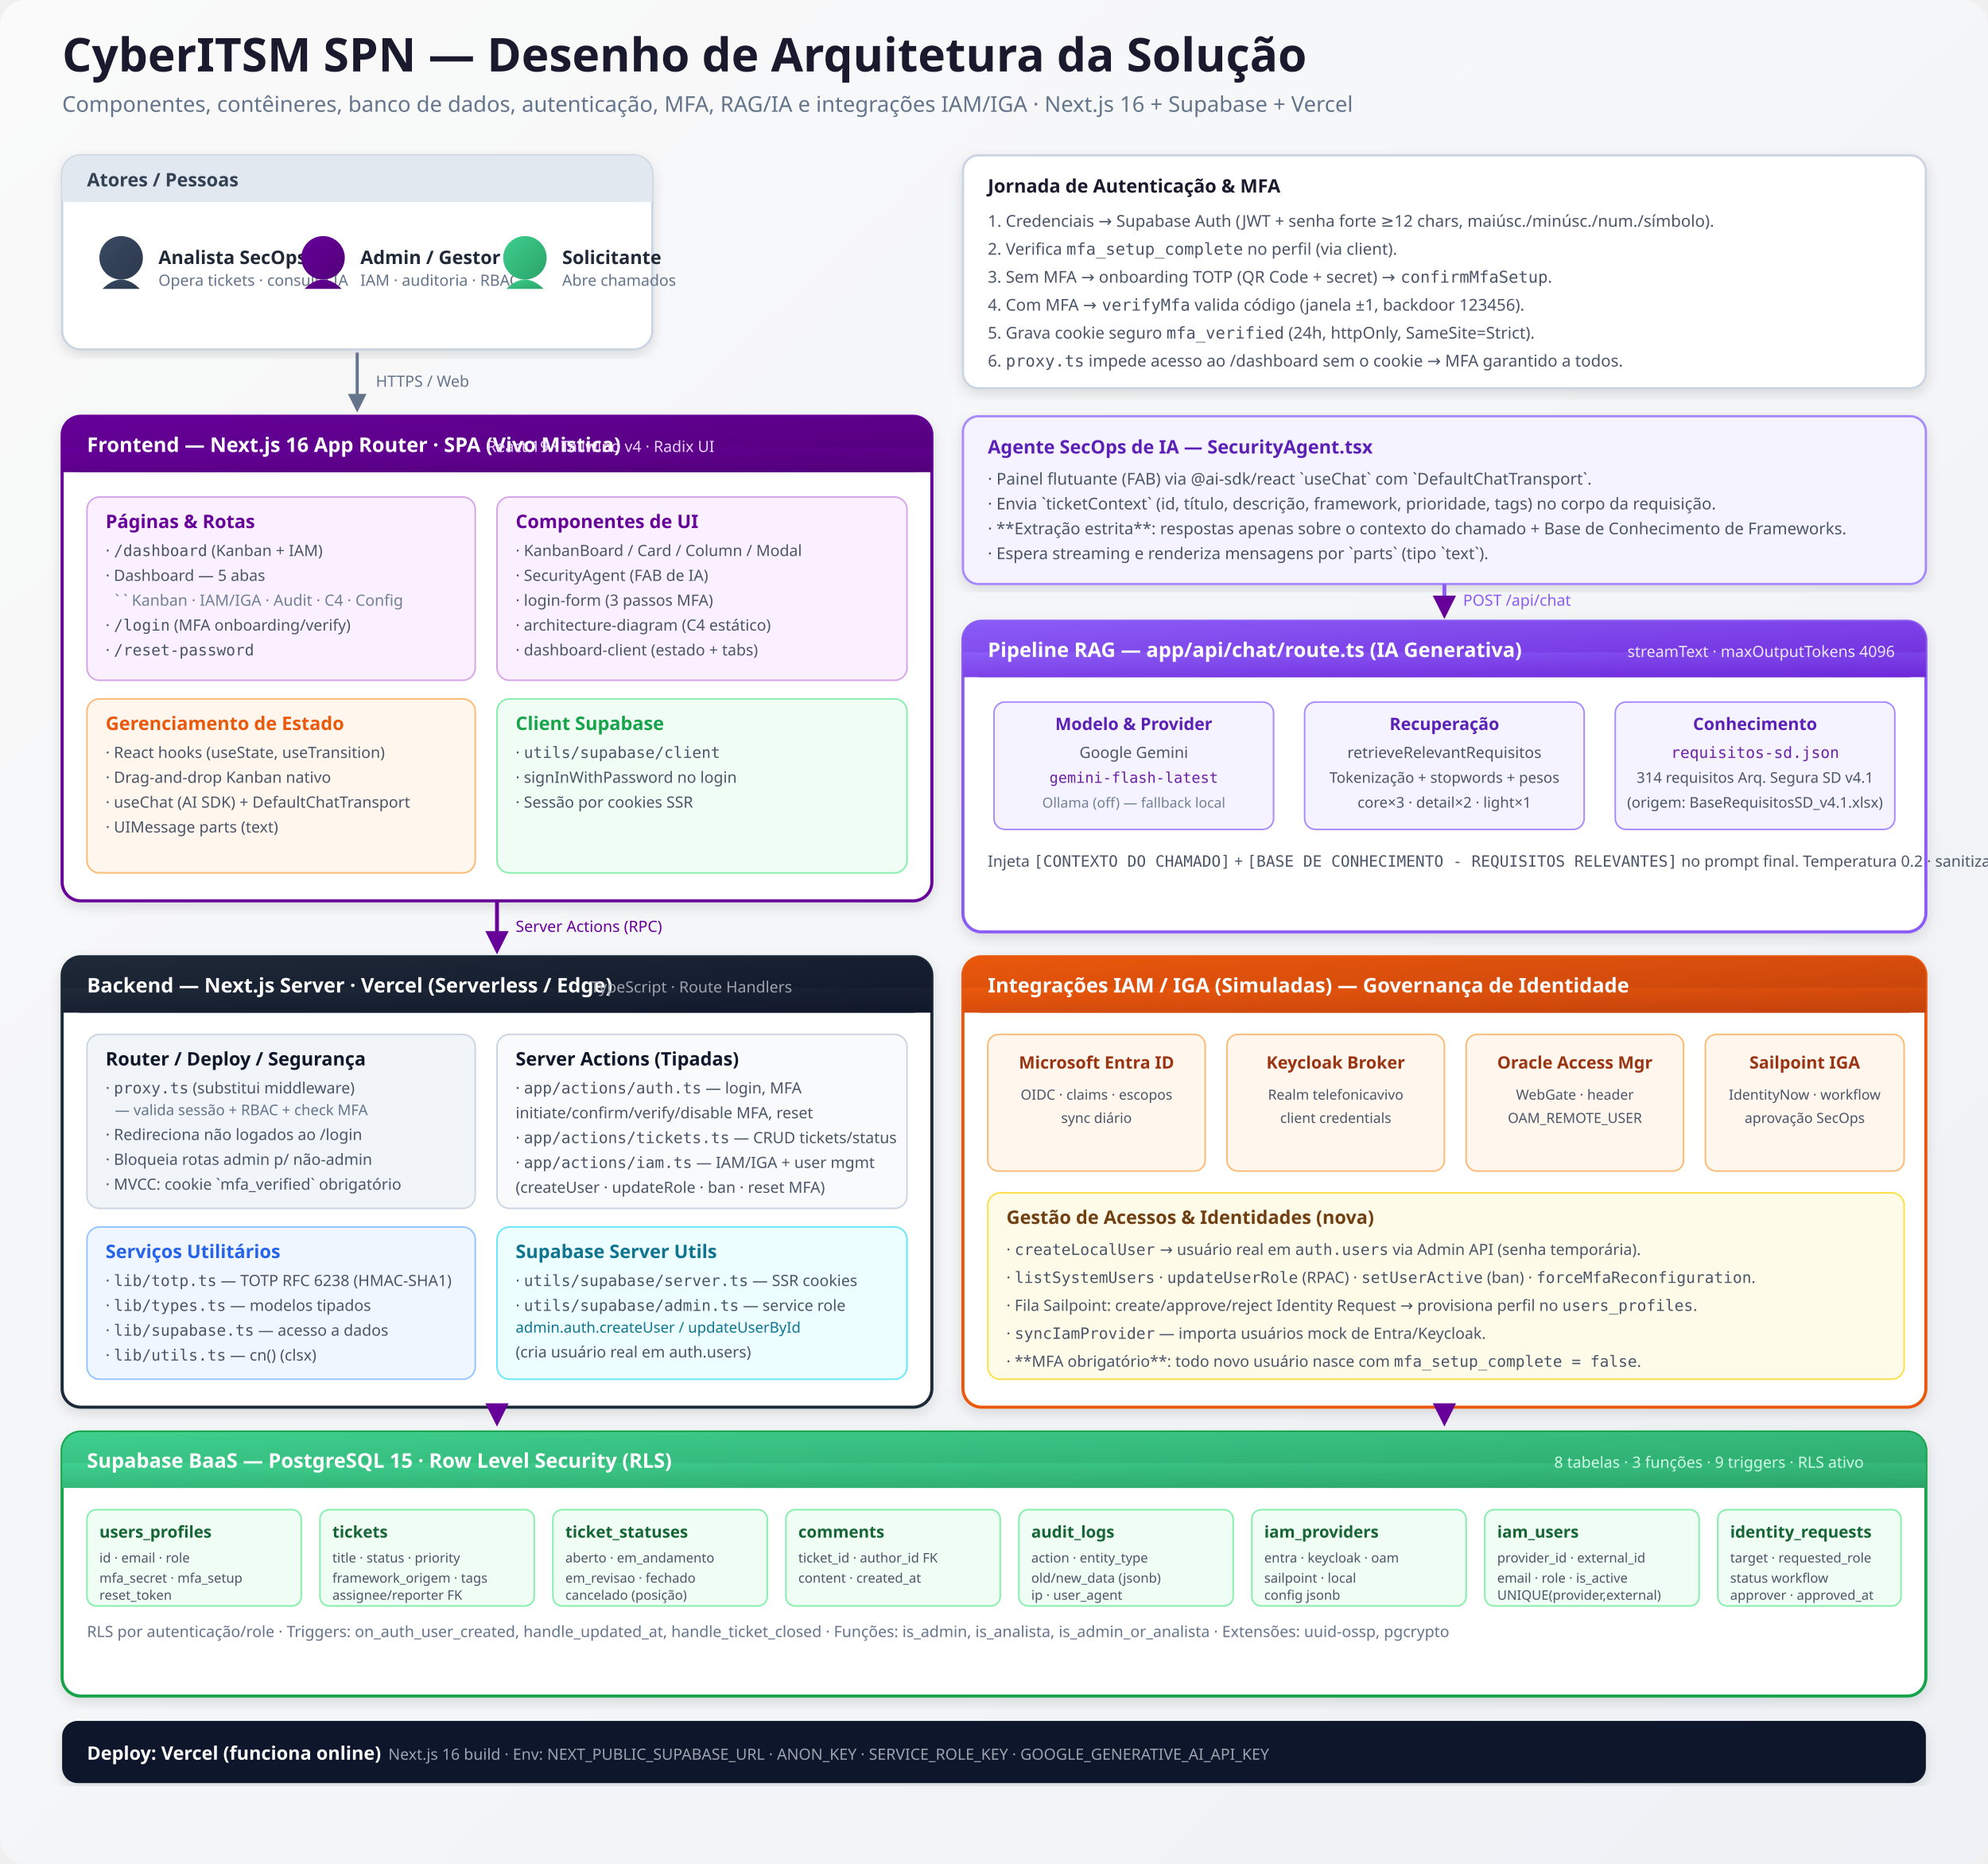
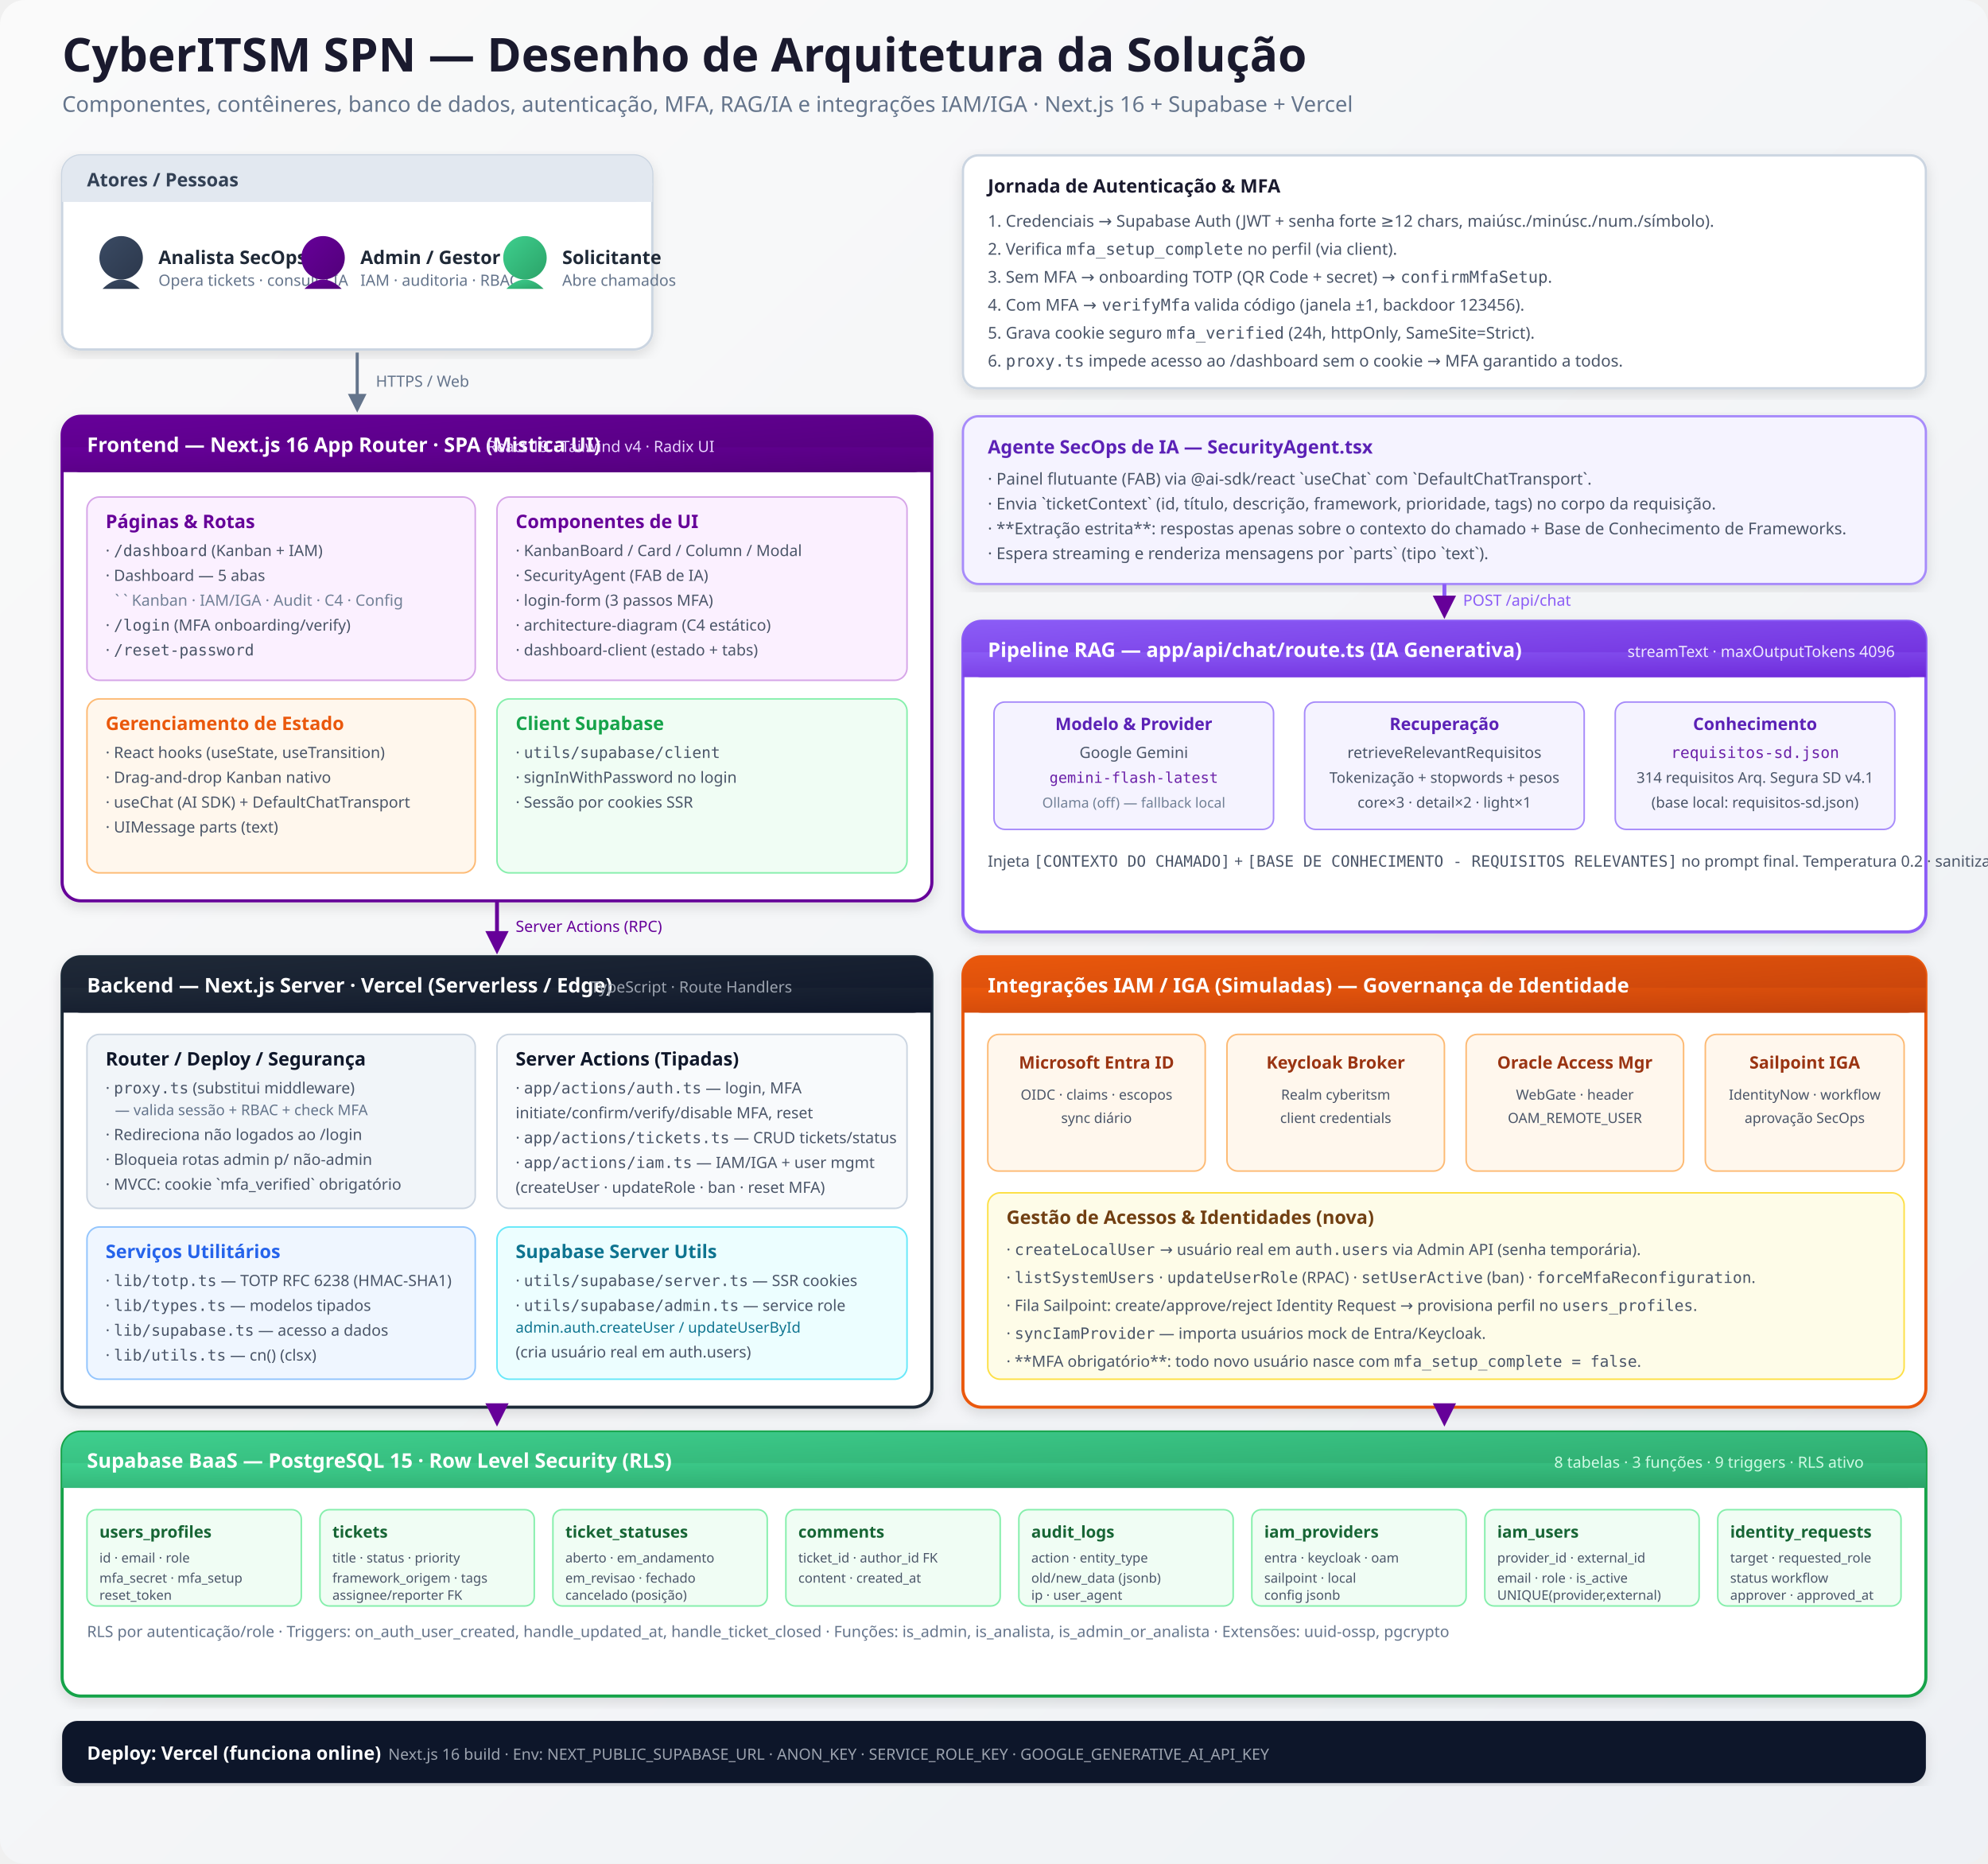
<svg xmlns="http://www.w3.org/2000/svg" viewBox="0 0 1280 1200" width="100%" height="100%">
  <defs>
    <linearGradient id="bg" x1="0%" y1="0%" x2="100%" y2="100%">
      <stop offset="0%" stop-color="#fafafa" />
      <stop offset="100%" stop-color="#eef1f5" />
    </linearGradient>
    <linearGradient id="gUser" x1="0%" y1="0%" x2="100%" y2="100%">
      <stop offset="0%" stop-color="#3a4a63" />
      <stop offset="100%" stop-color="#2c384c" />
    </linearGradient>
    <linearGradient id="gMistica" x1="0%" y1="0%" x2="100%" y2="100%">
      <stop offset="0%" stop-color="#660099" />
      <stop offset="100%" stop-color="#52007a" />
    </linearGradient>
    <linearGradient id="gVercel" x1="0%" y1="0%" x2="100%" y2="100%">
      <stop offset="0%" stop-color="#1f2937" />
      <stop offset="100%" stop-color="#0f172a" />
    </linearGradient>
    <linearGradient id="gGemini" x1="0%" y1="0%" x2="100%" y2="100%">
      <stop offset="0%" stop-color="#8b5cf6" />
      <stop offset="100%" stop-color="#6d28d9" />
    </linearGradient>
    <linearGradient id="gSupabase" x1="0%" y1="0%" x2="100%" y2="100%">
      <stop offset="0%" stop-color="#3ecf8e" />
      <stop offset="100%" stop-color="#2ba368" />
    </linearGradient>
    <linearGradient id="gIam" x1="0%" y1="0%" x2="100%" y2="100%">
      <stop offset="0%" stop-color="#ea580c" />
      <stop offset="100%" stop-color="#c2410c" />
    </linearGradient>
    <marker id="arrow" viewBox="0 0 10 10" refX="7" refY="5" markerWidth="6" markerHeight="6" orient="auto">
      <path d="M 0 0 L 10 5 L 0 10 z" fill="#64748b" />
    </marker>
    <marker id="arrowPri" viewBox="0 0 10 10" refX="7" refY="5" markerWidth="6" markerHeight="6" orient="auto">
      <path d="M 0 0 L 10 5 L 0 10 z" fill="#660099" />
    </marker>
    <filter id="shadow" x="-5%" y="-5%" width="110%" height="110%">
      <feDropShadow dx="0" dy="3" stdDeviation="4" flood-color="#000" flood-opacity="0.12" />
    </filter>
  </defs>
  <rect width="1280" height="1200" fill="url(#bg)" rx="16" />
  <text x="40" y="46" font-family="'Outfit','Segoe UI',sans-serif" font-size="30" font-weight="bold" fill="#1a1a2e">CyberITSM SPN — Desenho de Arquitetura da Solução</text>
  <text x="40" y="72" font-family="'Outfit','Segoe UI',sans-serif" font-size="14" fill="#64748b">Componentes, contêineres, banco de dados, autenticação, MFA, RAG/IA e integrações IAM/IGA · Next.js 16 + Supabase + Vercel</text>
  <g transform="translate(40,100)">
    <rect width="380" height="125" rx="12" fill="#ffffff" stroke="#cbd5e1" stroke-width="1.5" filter="url(#shadow)" />
    <rect x="0" y="0" width="380" height="30" rx="12" fill="#e2e8f0" />
    <rect x="0" y="18" width="380" height="12" fill="#e2e8f0" />
    <text x="16" y="20" font-family="'Outfit',sans-serif" font-size="12" font-weight="bold" fill="#334155">Atores / Pessoas</text>
    <g transform="translate(20,48)">
      <circle cx="18" cy="18" r="14" fill="url(#gUser)" />
      <path d="M 6 38 Q 18 26 30 38 Z" fill="url(#gUser)" />
      <text x="42" y="22" font-family="'Outfit',sans-serif" font-size="12" font-weight="bold" fill="#1f2937">Analista SecOps</text>
      <text x="42" y="36" font-family="'Outfit',sans-serif" font-size="10" fill="#64748b">Opera tickets · consulta IA</text>
    </g>
    <g transform="translate(150,48)">
      <circle cx="18" cy="18" r="14" fill="url(#gMistica)" />
      <path d="M 6 38 Q 18 26 30 38 Z" fill="url(#gMistica)" />
      <text x="42" y="22" font-family="'Outfit',sans-serif" font-size="12" font-weight="bold" fill="#1f2937">Admin / Gestor</text>
      <text x="42" y="36" font-family="'Outfit',sans-serif" font-size="10" fill="#64748b">IAM · auditoria · RBAC</text>
    </g>
    <g transform="translate(280,48)">
      <circle cx="18" cy="18" r="14" fill="url(#gSupabase)" />
      <path d="M 6 38 Q 18 26 30 38 Z" fill="url(#gSupabase)" />
      <text x="42" y="22" font-family="'Outfit',sans-serif" font-size="12" font-weight="bold" fill="#1f2937">Solicitante</text>
      <text x="42" y="36" font-family="'Outfit',sans-serif" font-size="10" fill="#64748b">Abre chamados</text>
    </g>
  </g>
  <line x1="230" y1="227" x2="230" y2="262" stroke="#64748b" stroke-width="2" marker-end="url(#arrow)" />
  <text x="242" y="249" font-family="'Outfit',sans-serif" font-size="10" fill="#64748b">HTTPS / Web</text>
  <g transform="translate(40,268)">
    <rect width="560" height="312" rx="12" fill="#ffffff" stroke="#660099" stroke-width="2" filter="url(#shadow)" />
    <rect width="560" height="36" rx="12" fill="url(#gMistica)" />
    <rect y="20" width="560" height="16" fill="url(#gMistica)" />
-     <text x="16" y="23" font-family="'Outfit',sans-serif" font-size="13" font-weight="bold" fill="#ffffff">Frontend — Next.js 16 App Router · SPA (Vivo Mistica)</text>
+     <text x="16" y="23" font-family="'Outfit',sans-serif" font-size="13" font-weight="bold" fill="#ffffff">Frontend — Next.js 16 App Router · SPA (Mistica UI)</text>
    <text x="420" y="23" font-family="'Outfit',sans-serif" font-size="10" fill="#e9d5ff" text-anchor="end">React 19 · Tailwind v4 · Radix UI</text>
    <g transform="translate(16,52)">
      <rect width="250" height="118" rx="8" fill="#fbf0ff" stroke="#d6a5e8" />
      <text x="12" y="20" font-family="'Outfit',sans-serif" font-size="12" font-weight="bold" fill="#660099">Páginas &amp; Rotas</text>
      <text x="12" y="38" font-family="'Outfit',sans-serif" font-size="10" fill="#4a5568">· <tspan font-family="Consolas,monospace">/dashboard</tspan> (Kanban + IAM)</text>
      <text x="12" y="54" font-family="'Outfit',sans-serif" font-size="10" fill="#4a5568">· Dashboard — 5 abas</text>
      <text x="18" y="70" font-family="'Outfit',sans-serif" font-size="10" fill="#718096">` ` Kanban · IAM/IGA · Audit · C4 · Config</text>
      <text x="12" y="86" font-family="'Outfit',sans-serif" font-size="10" fill="#4a5568">· <tspan font-family="Consolas,monospace">/login</tspan> (MFA onboarding/verify)</text>
      <text x="12" y="102" font-family="'Outfit',sans-serif" font-size="10" fill="#4a5568">· <tspan font-family="Consolas,monospace">/reset-password</tspan>
      </text>
    </g>
    <g transform="translate(280,52)">
      <rect width="264" height="118" rx="8" fill="#fbf0ff" stroke="#d6a5e8" />
      <text x="12" y="20" font-family="'Outfit',sans-serif" font-size="12" font-weight="bold" fill="#660099">Componentes de UI</text>
      <text x="12" y="38" font-family="'Outfit',sans-serif" font-size="10" fill="#4a5568">· KanbanBoard / Card / Column / Modal</text>
      <text x="12" y="54" font-family="'Outfit',sans-serif" font-size="10" fill="#4a5568">· SecurityAgent (FAB de IA)</text>
      <text x="12" y="70" font-family="'Outfit',sans-serif" font-size="10" fill="#4a5568">· login-form (3 passos MFA)</text>
      <text x="12" y="86" font-family="'Outfit',sans-serif" font-size="10" fill="#4a5568">· architecture-diagram (C4 estático)</text>
      <text x="12" y="102" font-family="'Outfit',sans-serif" font-size="10" fill="#4a5568">· dashboard-client (estado + tabs)</text>
    </g>
    <g transform="translate(16,182)">
      <rect width="250" height="112" rx="8" fill="#fff7ed" stroke="#fdba74" />
      <text x="12" y="20" font-family="'Outfit',sans-serif" font-size="12" font-weight="bold" fill="#ea580c">Gerenciamento de Estado</text>
      <text x="12" y="38" font-family="'Outfit',sans-serif" font-size="10" fill="#4a5568">· React hooks (useState, useTransition)</text>
      <text x="12" y="54" font-family="'Outfit',sans-serif" font-size="10" fill="#4a5568">· Drag-and-drop Kanban nativo</text>
      <text x="12" y="70" font-family="'Outfit',sans-serif" font-size="10" fill="#4a5568">· useChat (AI SDK) + DefaultChatTransport</text>
      <text x="12" y="86" font-family="'Outfit',sans-serif" font-size="10" fill="#4a5568">· UIMessage parts (text)</text>
    </g>
    <g transform="translate(280,182)">
      <rect width="264" height="112" rx="8" fill="#f0fdf4" stroke="#86efac" />
      <text x="12" y="20" font-family="'Outfit',sans-serif" font-size="12" font-weight="bold" fill="#16a34a">Client Supabase</text>
      <text x="12" y="38" font-family="'Outfit',sans-serif" font-size="10" fill="#4a5568">· <tspan font-family="Consolas,monospace">utils/supabase/client</tspan>
      </text>
      <text x="12" y="54" font-family="'Outfit',sans-serif" font-size="10" fill="#4a5568">· signInWithPassword no login</text>
      <text x="12" y="70" font-family="'Outfit',sans-serif" font-size="10" fill="#4a5568">· Sessão por cookies SSR</text>
    </g>
  </g>
  <g transform="translate(620,100)">
    <rect width="620" height="150" rx="10" fill="#ffffff" stroke="#cbd5e1" stroke-width="1.5" filter="url(#shadow)" />
    <text x="16" y="24" font-family="'Outfit',sans-serif" font-size="12" font-weight="bold" fill="#1a1a2e">Jornada de Autenticação &amp; MFA</text>
    <text x="16" y="46" font-family="'Outfit',sans-serif" font-size="10.5" fill="#4a5568">1. Credenciais → Supabase Auth (JWT + senha forte ≥12 chars, maiúsc./minúsc./num./símbolo).</text>
    <text x="16" y="64" font-family="'Outfit',sans-serif" font-size="10.5" fill="#4a5568">2. Verifica <tspan font-family="Consolas,monospace">mfa_setup_complete</tspan> no perfil (via client).</text>
    <text x="16" y="82" font-family="'Outfit',sans-serif" font-size="10.5" fill="#4a5568">3. Sem MFA → onboarding TOTP (QR Code + secret) → <tspan font-family="Consolas,monospace">confirmMfaSetup</tspan>.</text>
    <text x="16" y="100" font-family="'Outfit',sans-serif" font-size="10.5" fill="#4a5568">4. Com MFA → <tspan font-family="Consolas,monospace">verifyMfa</tspan> valida código (janela ±1, backdoor 123456).</text>
    <text x="16" y="118" font-family="'Outfit',sans-serif" font-size="10.5" fill="#4a5568">5. Grava cookie seguro <tspan font-family="Consolas,monospace">mfa_verified</tspan> (24h, httpOnly, SameSite=Strict).</text>
    <text x="16" y="136" font-family="'Outfit',sans-serif" font-size="10.5" fill="#4a5568">6. <tspan font-family="Consolas,monospace">proxy.ts</tspan> impede acesso ao /dashboard sem o cookie → MFA garantido a todos.</text>
  </g>
  <g transform="translate(620,268)">
    <rect width="620" height="108" rx="10" fill="#f5f3ff" stroke="#a78bfa" stroke-width="1.5" filter="url(#shadow)" />
    <text x="16" y="24" font-family="'Outfit',sans-serif" font-size="12" font-weight="bold" fill="#5b21b6">Agente SecOps de IA — SecurityAgent.tsx</text>
    <text x="16" y="44" font-family="'Outfit',sans-serif" font-size="10.5" fill="#4a5568">· Painel flutuante (FAB) via @ai-sdk/react `useChat` com `DefaultChatTransport`.</text>
    <text x="16" y="60" font-family="'Outfit',sans-serif" font-size="10.5" fill="#4a5568">· Envia `ticketContext` (id, título, descrição, framework, prioridade, tags) no corpo da requisição.</text>
    <text x="16" y="76" font-family="'Outfit',sans-serif" font-size="10.5" fill="#4a5568">· **Extração estrita**: respostas apenas sobre o contexto do chamado + Base de Conhecimento de Frameworks.</text>
    <text x="16" y="92" font-family="'Outfit',sans-serif" font-size="10.5" fill="#4a5568">· Espera streaming e renderiza mensagens por `parts` (tipo `text`).</text>
  </g>
  <line x1="930" y1="376" x2="930" y2="394" stroke="#8b5cf6" stroke-width="2.5" marker-end="url(#arrowPri)" />
  <text x="942" y="390" font-family="'Outfit',sans-serif" font-size="10" fill="#8b5cf6">POST /api/chat</text>
  <g transform="translate(620,400)">
    <rect width="620" height="200" rx="12" fill="#ffffff" stroke="#8b5cf6" stroke-width="2" filter="url(#shadow)" />
    <rect width="620" height="36" rx="12" fill="url(#gGemini)" />
    <rect y="20" width="620" height="16" fill="url(#gGemini)" />
    <text x="16" y="23" font-family="'Outfit',sans-serif" font-size="13" font-weight="bold" fill="#ffffff">Pipeline RAG — app/api/chat/route.ts (IA Generativa)</text>
    <text x="600" y="23" font-family="'Outfit',sans-serif" font-size="10" fill="#ede9fe" text-anchor="end">streamText · maxOutputTokens 4096</text>
    <g transform="translate(20,52)">
      <rect width="180" height="82" rx="7" fill="#f5f3ff" stroke="#a78bfa" />
      <text x="90" y="18" font-family="'Outfit',sans-serif" font-size="11" font-weight="bold" fill="#5b21b6" text-anchor="middle">Modelo &amp; Provider</text>
      <text x="90" y="36" font-family="'Outfit',sans-serif" font-size="10" fill="#4a5568" text-anchor="middle">Google Gemini</text>
      <text x="90" y="52" font-family="Consolas,monospace" font-size="9.5" fill="#6b21a8" text-anchor="middle">gemini-flash-latest</text>
      <text x="90" y="68" font-family="'Outfit',sans-serif" font-size="9" fill="#718096" text-anchor="middle">Ollama (off) — fallback local</text>
    </g>
    <g transform="translate(220,52)">
      <rect width="180" height="82" rx="7" fill="#f5f3ff" stroke="#a78bfa" />
      <text x="90" y="18" font-family="'Outfit',sans-serif" font-size="11" font-weight="bold" fill="#5b21b6" text-anchor="middle">Recuperação</text>
      <text x="90" y="36" font-family="'Outfit',sans-serif" font-size="10" fill="#4a5568" text-anchor="middle">retrieveRelevantRequisitos</text>
      <text x="90" y="52" font-family="'Outfit',sans-serif" font-size="9.5" fill="#4a5568" text-anchor="middle">Tokenização + stopwords + pesos</text>
      <text x="90" y="68" font-family="'Outfit',sans-serif" font-size="9.5" fill="#4a5568" text-anchor="middle">core×3 · detail×2 · light×1</text>
    </g>
    <g transform="translate(420,52)">
      <rect width="180" height="82" rx="7" fill="#f5f3ff" stroke="#a78bfa" />
      <text x="90" y="18" font-family="'Outfit',sans-serif" font-size="11" font-weight="bold" fill="#5b21b6" text-anchor="middle">Conhecimento</text>
      <text x="90" y="36" font-family="Consolas,monospace" font-size="10" fill="#6b21a8" text-anchor="middle">requisitos-sd.json</text>
      <text x="90" y="52" font-family="'Outfit',sans-serif" font-size="9.5" fill="#4a5568" text-anchor="middle">314 requisitos Arq. Segura SD v4.1</text>
-       <text x="90" y="68" font-family="'Outfit',sans-serif" font-size="9.5" fill="#4a5568" text-anchor="middle">(origem: BaseRequisitosSD_v4.1.xlsx)</text>
+       <text x="90" y="68" font-family="'Outfit',sans-serif" font-size="9.5" fill="#4a5568" text-anchor="middle">(base local: requisitos-sd.json)</text>
    </g>
    <text x="16" y="158" font-family="'Outfit',sans-serif" font-size="10" fill="#4a5568">
    Injeta <tspan font-family="Consolas,monospace">[CONTEXTO DO CHAMADO]</tspan> + <tspan font-family="Consolas,monospace">[BASE DE CONHECIMENTO - REQUISITOS RELEVANTES]</tspan> no prompt final.
    Temperatura 0.2 · sanitização anti-prompt-injection (sanitizeText) · cita ID do requisito (VIVO.SEGURA.*).
    </text>
  </g>
  <line x1="320" y1="580" x2="320" y2="610" stroke="#660099" stroke-width="2.5" marker-end="url(#arrowPri)" />
  <text x="332" y="600" font-family="'Outfit',sans-serif" font-size="10" fill="#660099">Server Actions (RPC)</text>
  <g transform="translate(40,616)">
    <rect width="560" height="290" rx="12" fill="#ffffff" stroke="#1f2937" stroke-width="2" filter="url(#shadow)" />
    <rect width="560" height="36" rx="12" fill="url(#gVercel)" />
    <rect y="20" width="560" height="16" fill="url(#gVercel)" />
    <text x="16" y="23" font-family="'Outfit',sans-serif" font-size="13" font-weight="bold" fill="#ffffff">Backend — Next.js Server · Vercel (Serverless / Edge)</text>
    <text x="470" y="23" font-family="'Outfit',sans-serif" font-size="10" fill="#9ca3af" text-anchor="end">TypeScript · Route Handlers</text>
    <g transform="translate(16,50)">
      <rect width="250" height="112" rx="8" fill="#f1f5f9" stroke="#cbd5e1" />
      <text x="12" y="20" font-family="'Outfit',sans-serif" font-size="12" font-weight="bold" fill="#0f172a">Router / Deploy / Segurança</text>
      <text x="12" y="38" font-family="'Outfit',sans-serif" font-size="10" fill="#4a5568">· <tspan font-family="Consolas,monospace">proxy.ts</tspan> (substitui middleware)</text>
      <text x="18" y="52" font-family="'Outfit',sans-serif" font-size="9.5" fill="#64748b">— valida sessão + RBAC + check MFA</text>
      <text x="12" y="68" font-family="'Outfit',sans-serif" font-size="10" fill="#4a5568">· Redireciona não logados ao /login</text>
      <text x="12" y="84" font-family="'Outfit',sans-serif" font-size="10" fill="#4a5568">· Bloqueia rotas admin p/ não-admin</text>
      <text x="12" y="100" font-family="'Outfit',sans-serif" font-size="10" fill="#4a5568">· MVCC: cookie `mfa_verified` obrigatório</text>
    </g>
    <g transform="translate(280,50)">
      <rect width="264" height="112" rx="8" fill="#f8fafc" stroke="#cbd5e1" />
      <text x="12" y="20" font-family="'Outfit',sans-serif" font-size="12" font-weight="bold" fill="#0f172a">Server Actions (Tipadas)</text>
      <text x="12" y="38" font-family="'Outfit',sans-serif" font-size="10" fill="#4a5568">· <tspan font-family="Consolas,monospace">app/actions/auth.ts</tspan> — login, MFA</text>
      <text x="12" y="54" font-family="'Outfit',sans-serif" font-size="10" fill="#4a5568">  initiate/confirm/verify/disable MFA, reset</text>
      <text x="12" y="70" font-family="'Outfit',sans-serif" font-size="10" fill="#4a5568">· <tspan font-family="Consolas,monospace">app/actions/tickets.ts</tspan> — CRUD tickets/status</text>
      <text x="12" y="86" font-family="'Outfit',sans-serif" font-size="10" fill="#4a5568">· <tspan font-family="Consolas,monospace">app/actions/iam.ts</tspan> — IAM/IGA + user mgmt</text>
      <text x="12" y="102" font-family="'Outfit',sans-serif" font-size="10" fill="#4a5568">  (createUser · updateRole · ban · reset MFA)</text>
    </g>
    <g transform="translate(16,174)">
      <rect width="250" height="98" rx="8" fill="#eff6ff" stroke="#93c5fd" />
      <text x="12" y="20" font-family="'Outfit',sans-serif" font-size="12" font-weight="bold" fill="#2563eb">Serviços Utilitários</text>
      <text x="12" y="38" font-family="'Outfit',sans-serif" font-size="10" fill="#4a5568">· <tspan font-family="Consolas,monospace">lib/totp.ts</tspan> — TOTP RFC 6238 (HMAC-SHA1)</text>
      <text x="12" y="54" font-family="'Outfit',sans-serif" font-size="10" fill="#4a5568">· <tspan font-family="Consolas,monospace">lib/types.ts</tspan> — modelos tipados</text>
      <text x="12" y="70" font-family="'Outfit',sans-serif" font-size="10" fill="#4a5568">· <tspan font-family="Consolas,monospace">lib/supabase.ts</tspan> — acesso a dados</text>
      <text x="12" y="86" font-family="'Outfit',sans-serif" font-size="10" fill="#4a5568">· <tspan font-family="Consolas,monospace">lib/utils.ts</tspan> — cn() (clsx)</text>
    </g>
    <g transform="translate(280,174)">
      <rect width="264" height="98" rx="8" fill="#ecfeff" stroke="#67e8f9" />
      <text x="12" y="20" font-family="'Outfit',sans-serif" font-size="12" font-weight="bold" fill="#0e7490">Supabase Server Utils</text>
      <text x="12" y="38" font-family="'Outfit',sans-serif" font-size="10" fill="#4a5568">· <tspan font-family="Consolas,monospace">utils/supabase/server.ts</tspan> — SSR cookies</text>
      <text x="12" y="54" font-family="'Outfit',sans-serif" font-size="10" fill="#4a5568">· <tspan font-family="Consolas,monospace">utils/supabase/admin.ts</tspan> — service role</text>
      <text x="12" y="68" font-family="'Outfit',sans-serif" font-size="9.5" fill="#0e7490">  admin.auth.createUser / updateUserById</text>
      <text x="12" y="84" font-family="'Outfit',sans-serif" font-size="10" fill="#4a5568">  (cria usuário real em auth.users)</text>
    </g>
  </g>
  <g transform="translate(620,616)">
    <rect width="620" height="290" rx="12" fill="#ffffff" stroke="#ea580c" stroke-width="2" filter="url(#shadow)" />
    <rect width="620" height="36" rx="12" fill="url(#gIam)" />
    <rect y="20" width="620" height="16" fill="url(#gIam)" />
    <text x="16" y="23" font-family="'Outfit',sans-serif" font-size="13" font-weight="bold" fill="#ffffff">Integrações IAM / IGA (Simuladas) — Governança de Identidade</text>
    <g transform="translate(16,50)">
      <rect width="140" height="88" rx="7" fill="#fff7ed" stroke="#fdba74" />
      <text x="70" y="22" font-family="'Outfit',sans-serif" font-size="11" font-weight="bold" fill="#9a3412" text-anchor="middle">Microsoft Entra ID</text>
      <text x="70" y="42" font-family="'Outfit',sans-serif" font-size="9" fill="#4a5568" text-anchor="middle">OIDC · claims · escopos</text>
      <text x="70" y="57" font-family="'Outfit',sans-serif" font-size="9" fill="#4a5568" text-anchor="middle">sync diário</text>
    </g>
    <g transform="translate(170,50)">
      <rect width="140" height="88" rx="7" fill="#fff7ed" stroke="#fdba74" />
      <text x="70" y="22" font-family="'Outfit',sans-serif" font-size="11" font-weight="bold" fill="#9a3412" text-anchor="middle">Keycloak Broker</text>
-       <text x="70" y="42" font-family="'Outfit',sans-serif" font-size="9" fill="#4a5568" text-anchor="middle">Realm telefonicavivo</text>
+       <text x="70" y="42" font-family="'Outfit',sans-serif" font-size="9" fill="#4a5568" text-anchor="middle">Realm cyberitsm</text>
      <text x="70" y="57" font-family="'Outfit',sans-serif" font-size="9" fill="#4a5568" text-anchor="middle">client credentials</text>
    </g>
    <g transform="translate(324,50)">
      <rect width="140" height="88" rx="7" fill="#fff7ed" stroke="#fdba74" />
      <text x="70" y="22" font-family="'Outfit',sans-serif" font-size="11" font-weight="bold" fill="#9a3412" text-anchor="middle">Oracle Access Mgr</text>
      <text x="70" y="42" font-family="'Outfit',sans-serif" font-size="9" fill="#4a5568" text-anchor="middle">WebGate · header</text>
      <text x="70" y="57" font-family="'Outfit',sans-serif" font-size="9" fill="#4a5568" text-anchor="middle">OAM_REMOTE_USER</text>
    </g>
    <g transform="translate(478,50)">
      <rect width="128" height="88" rx="7" fill="#fff7ed" stroke="#fdba74" />
      <text x="64" y="22" font-family="'Outfit',sans-serif" font-size="11" font-weight="bold" fill="#9a3412" text-anchor="middle">Sailpoint IGA</text>
      <text x="64" y="42" font-family="'Outfit',sans-serif" font-size="9" fill="#4a5568" text-anchor="middle">IdentityNow · workflow</text>
      <text x="64" y="57" font-family="'Outfit',sans-serif" font-size="9" fill="#4a5568" text-anchor="middle">aprovação SecOps</text>
    </g>
    <g transform="translate(16,152)">
      <rect width="590" height="120" rx="8" fill="#fefce8" stroke="#fde047" />
      <text x="12" y="20" font-family="'Outfit',sans-serif" font-size="12" font-weight="bold" fill="#713f12">Gestão de Acessos &amp; Identidades (nova)</text>
      <text x="12" y="40" font-family="'Outfit',sans-serif" font-size="10" fill="#4a5568">· <tspan font-family="Consolas,monospace">createLocalUser</tspan> → usuário real em <tspan font-family="Consolas,monospace">auth.users</tspan> via Admin API (senha temporária).</text>
      <text x="12" y="58" font-family="'Outfit',sans-serif" font-size="10" fill="#4a5568">· <tspan font-family="Consolas,monospace">listSystemUsers</tspan> · <tspan font-family="Consolas,monospace">updateUserRole</tspan> (RPAC) · <tspan font-family="Consolas,monospace">setUserActive</tspan> (ban) · <tspan font-family="Consolas,monospace">forceMfaReconfiguration</tspan>.</text>
      <text x="12" y="76" font-family="'Outfit',sans-serif" font-size="10" fill="#4a5568">· Fila Sailpoint: create/approve/reject Identity Request → provisiona perfil no <tspan font-family="Consolas,monospace">users_profiles</tspan>.</text>
      <text x="12" y="94" font-family="'Outfit',sans-serif" font-size="10" fill="#4a5568">· <tspan font-family="Consolas,monospace">syncIamProvider</tspan> — importa usuários mock de Entra/Keycloak.</text>
      <text x="12" y="112" font-family="'Outfit',sans-serif" font-size="10" fill="#4a5568">· **MFA obrigatório**: todo novo usuário nasce com <tspan font-family="Consolas,monospace">mfa_setup_complete = false</tspan>.</text>
    </g>
  </g>
  <line x1="320" y1="906" x2="320" y2="914" stroke="#660099" stroke-width="2.5" marker-end="url(#arrowPri)" />
  <line x1="930" y1="906" x2="930" y2="914" stroke="#ea580c" stroke-width="2.5" marker-end="url(#arrowPri)" />
  <g transform="translate(40,922)">
    <rect width="1200" height="170" rx="12" fill="#ffffff" stroke="#16a34a" stroke-width="2" filter="url(#shadow)" />
    <rect width="1200" height="36" rx="12" fill="url(#gSupabase)" />
    <rect y="20" width="1200" height="16" fill="url(#gSupabase)" />
    <text x="16" y="23" font-family="'Outfit',sans-serif" font-size="13" font-weight="bold" fill="#ffffff">Supabase BaaS — PostgreSQL 15 · Row Level Security (RLS)</text>
    <text x="1160" y="23" font-family="'Outfit',sans-serif" font-size="10" fill="#d1fae5" text-anchor="end">8 tabelas · 3 funções · 9 triggers · RLS ativo</text>
    <g transform="translate(16,50)">
      <rect width="138" height="62" rx="6" fill="#f0fdf4" stroke="#86efac" />
      <text x="8" y="18" font-family="'Outfit',sans-serif" font-size="10.5" font-weight="bold" fill="#166534">users_profiles</text>
      <text x="8" y="34" font-family="'Outfit',sans-serif" font-size="8.5" fill="#4a5568">id · email · role</text>
      <text x="8" y="47" font-family="'Outfit',sans-serif" font-size="8.5" fill="#4a5568">mfa_secret · mfa_setup</text>
      <text x="8" y="58" font-family="'Outfit',sans-serif" font-size="8.5" fill="#4a5568">reset_token</text>
    </g>
    <g transform="translate(166,50)">
      <rect width="138" height="62" rx="6" fill="#f0fdf4" stroke="#86efac" />
      <text x="8" y="18" font-family="'Outfit',sans-serif" font-size="10.5" font-weight="bold" fill="#166534">tickets</text>
      <text x="8" y="34" font-family="'Outfit',sans-serif" font-size="8.5" fill="#4a5568">title · status · priority</text>
      <text x="8" y="47" font-family="'Outfit',sans-serif" font-size="8.5" fill="#4a5568">framework_origem · tags</text>
      <text x="8" y="58" font-family="'Outfit',sans-serif" font-size="8.5" fill="#4a5568">assignee/reporter FK</text>
    </g>
    <g transform="translate(316,50)">
      <rect width="138" height="62" rx="6" fill="#f0fdf4" stroke="#86efac" />
      <text x="8" y="18" font-family="'Outfit',sans-serif" font-size="10.5" font-weight="bold" fill="#166534">ticket_statuses</text>
      <text x="8" y="34" font-family="'Outfit',sans-serif" font-size="8.5" fill="#4a5568">aberto · em_andamento</text>
      <text x="8" y="47" font-family="'Outfit',sans-serif" font-size="8.5" fill="#4a5568">em_revisao · fechado</text>
      <text x="8" y="58" font-family="'Outfit',sans-serif" font-size="8.5" fill="#4a5568">cancelado (posição)</text>
    </g>
    <g transform="translate(466,50)">
      <rect width="138" height="62" rx="6" fill="#f0fdf4" stroke="#86efac" />
      <text x="8" y="18" font-family="'Outfit',sans-serif" font-size="10.5" font-weight="bold" fill="#166534">comments</text>
      <text x="8" y="34" font-family="'Outfit',sans-serif" font-size="8.5" fill="#4a5568">ticket_id · author_id FK</text>
      <text x="8" y="47" font-family="'Outfit',sans-serif" font-size="8.5" fill="#4a5568">content · created_at</text>
    </g>
    <g transform="translate(616,50)">
      <rect width="138" height="62" rx="6" fill="#f0fdf4" stroke="#86efac" />
      <text x="8" y="18" font-family="'Outfit',sans-serif" font-size="10.5" font-weight="bold" fill="#166534">audit_logs</text>
      <text x="8" y="34" font-family="'Outfit',sans-serif" font-size="8.5" fill="#4a5568">action · entity_type</text>
      <text x="8" y="47" font-family="'Outfit',sans-serif" font-size="8.5" fill="#4a5568">old/new_data (jsonb)</text>
      <text x="8" y="58" font-family="'Outfit',sans-serif" font-size="8.5" fill="#4a5568">ip · user_agent</text>
    </g>
    <g transform="translate(766,50)">
      <rect width="138" height="62" rx="6" fill="#f0fdf4" stroke="#86efac" />
      <text x="8" y="18" font-family="'Outfit',sans-serif" font-size="10.5" font-weight="bold" fill="#166534">iam_providers</text>
      <text x="8" y="34" font-family="'Outfit',sans-serif" font-size="8.5" fill="#4a5568">entra · keycloak · oam</text>
      <text x="8" y="47" font-family="'Outfit',sans-serif" font-size="8.5" fill="#4a5568">sailpoint · local</text>
      <text x="8" y="58" font-family="'Outfit',sans-serif" font-size="8.5" fill="#4a5568">config jsonb</text>
    </g>
    <g transform="translate(916,50)">
      <rect width="138" height="62" rx="6" fill="#f0fdf4" stroke="#86efac" />
      <text x="8" y="18" font-family="'Outfit',sans-serif" font-size="10.5" font-weight="bold" fill="#166534">iam_users</text>
      <text x="8" y="34" font-family="'Outfit',sans-serif" font-size="8.5" fill="#4a5568">provider_id · external_id</text>
      <text x="8" y="47" font-family="'Outfit',sans-serif" font-size="8.5" fill="#4a5568">email · role · is_active</text>
      <text x="8" y="58" font-family="'Outfit',sans-serif" font-size="8.5" fill="#4a5568">UNIQUE(provider,external)</text>
    </g>
    <g transform="translate(1066,50)">
      <rect width="118" height="62" rx="6" fill="#f0fdf4" stroke="#86efac" />
      <text x="8" y="18" font-family="'Outfit',sans-serif" font-size="10.5" font-weight="bold" fill="#166534">identity_requests</text>
      <text x="8" y="34" font-family="'Outfit',sans-serif" font-size="8.5" fill="#4a5568">target · requested_role</text>
      <text x="8" y="47" font-family="'Outfit',sans-serif" font-size="8.5" fill="#4a5568">status workflow</text>
      <text x="8" y="58" font-family="'Outfit',sans-serif" font-size="8.5" fill="#4a5568">approver · approved_at</text>
    </g>
    <text x="16" y="132" font-family="'Outfit',sans-serif" font-size="10" fill="#64748b">
    RLS por autenticação/role · Triggers: on_auth_user_created, handle_updated_at, handle_ticket_closed · Funções: is_admin, is_analista, is_admin_or_analista · Extensões: uuid-ossp, pgcrypto
    </text>
  </g>
  <g transform="translate(40,1108)">
    <rect width="1200" height="40" rx="10" fill="#0f172a" filter="url(#shadow)" />
    <text x="16" y="25" font-family="'Outfit',sans-serif" font-size="12" font-weight="bold" fill="#ffffff">Deploy: Vercel (funciona online)</text>
    <text x="210" y="25" font-family="'Outfit',sans-serif" font-size="10" fill="#9ca3af">Next.js 16 build · Env: NEXT_PUBLIC_SUPABASE_URL · ANON_KEY · SERVICE_ROLE_KEY · GOOGLE_GENERATIVE_AI_API_KEY</text>
  </g>
</svg>
